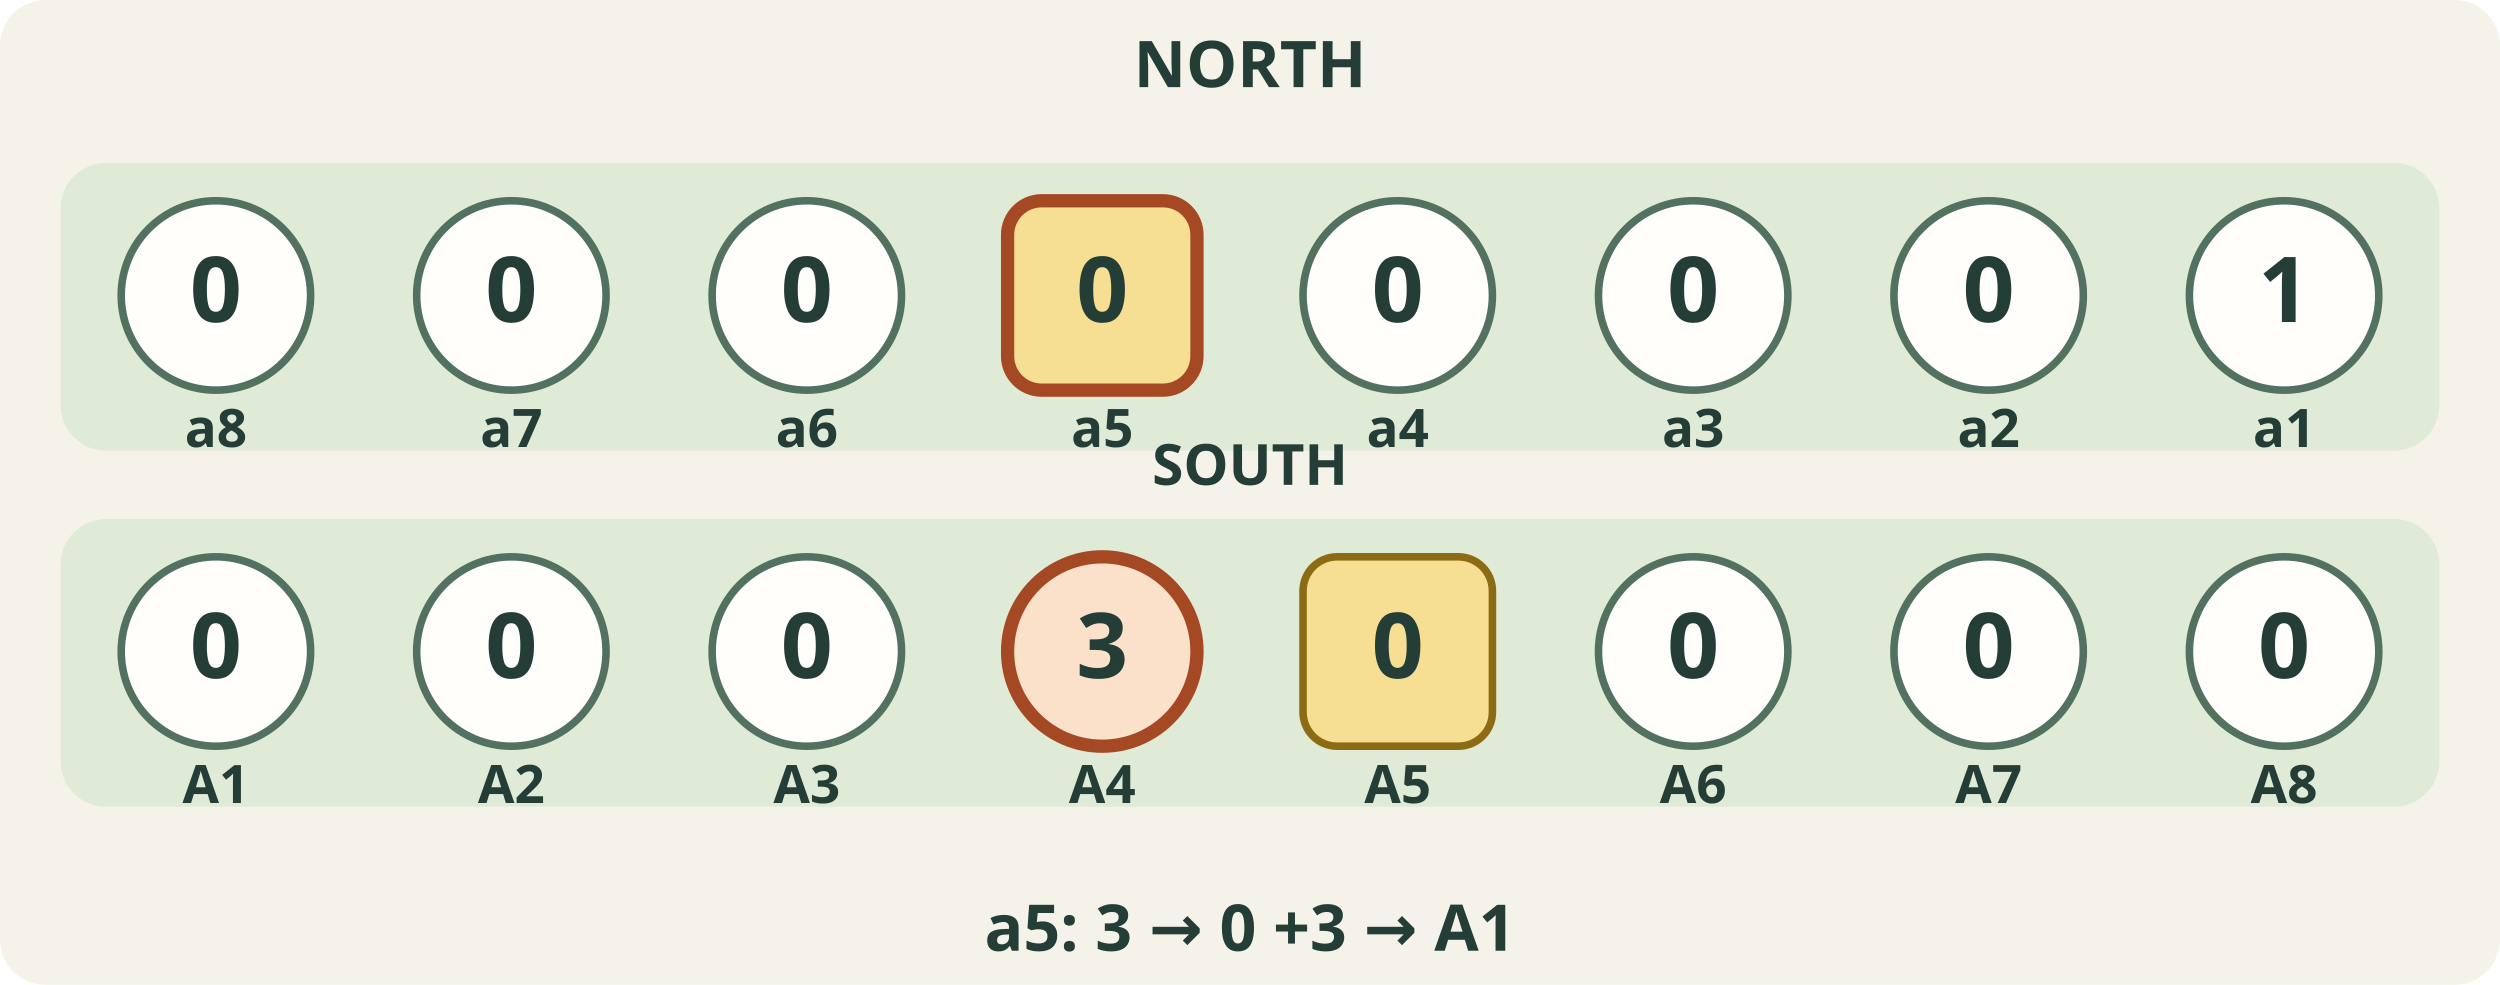
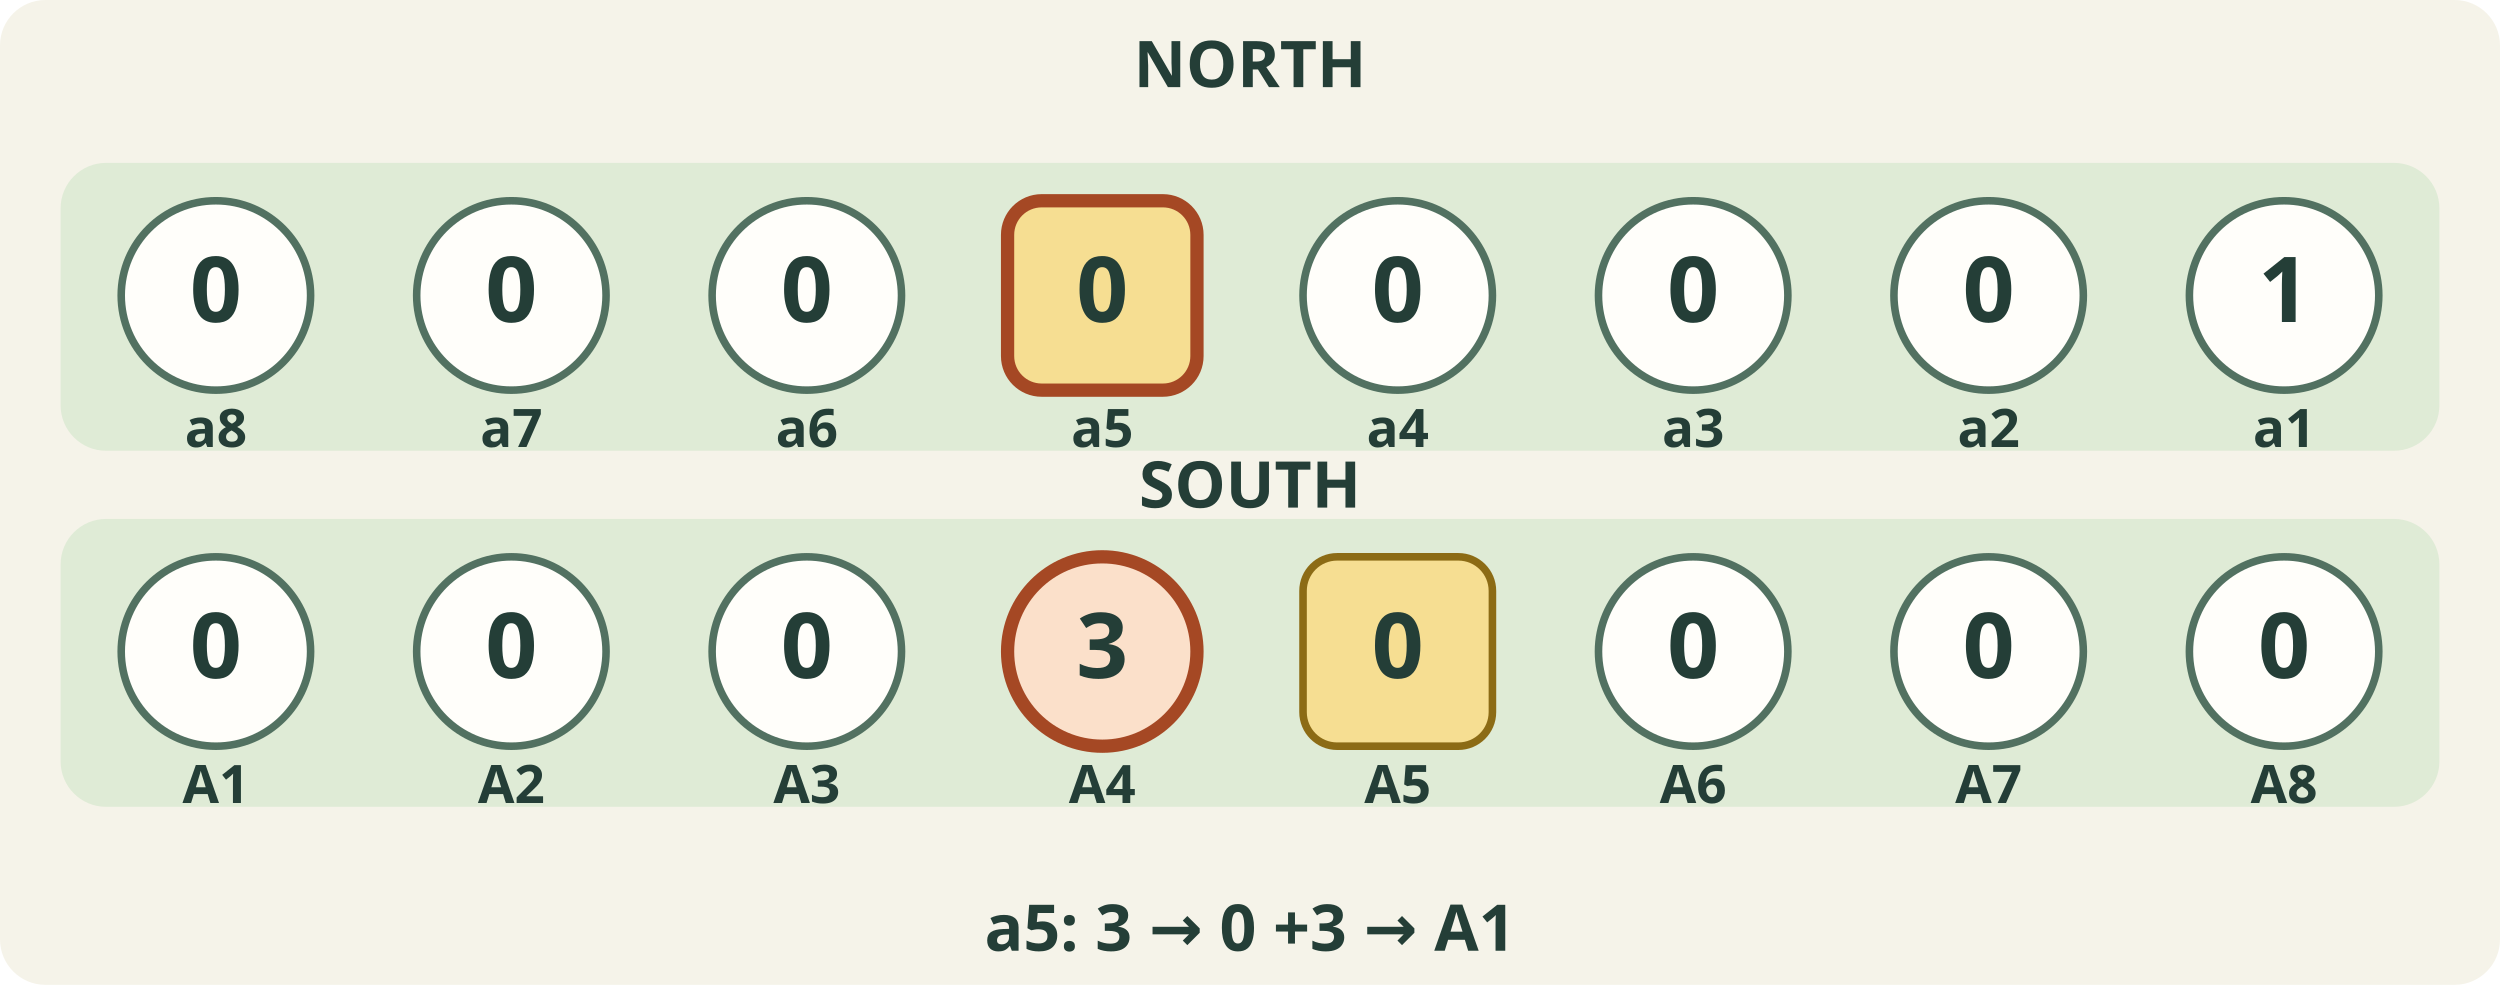
<svg xmlns="http://www.w3.org/2000/svg" width="660" height="260" viewBox="0 0 660 260" role="img" aria-labelledby="title desc">
  <defs>
    <marker id="arrow" viewBox="0 0 10 10" refX="9" refY="5" markerWidth="5" markerHeight="5" orient="auto-start-reverse">
      <path d="M 0 0 L 10 5 L 0 10 z" fill="#a54824" />
    </marker>
  </defs>
  <g font-family="system-ui, sans-serif">
    <rect width="660" height="260" rx="12" fill="#f5f3e9" />
    <rect x="16" y="43" width="628" height="76" rx="12" fill="#dfebd6" />
    <circle cx="57" cy="78" r="25" fill="#fffefa" stroke="#527161" stroke-width="2" />
    <text x="57" y="85" text-anchor="middle" font-size="24" fill="#243e37" font-weight="600">0</text>
    <text x="57" y="118" text-anchor="middle" font-size="14" fill="#243e37" font-weight="600">a8</text>
    <circle cx="135" cy="78" r="25" fill="#fffefa" stroke="#527161" stroke-width="2" />
    <text x="135" y="85" text-anchor="middle" font-size="24" fill="#243e37" font-weight="600">0</text>
    <text x="135" y="118" text-anchor="middle" font-size="14" fill="#243e37" font-weight="600">a7</text>
    <circle cx="213" cy="78" r="25" fill="#fffefa" stroke="#527161" stroke-width="2" />
    <text x="213" y="85" text-anchor="middle" font-size="24" fill="#243e37" font-weight="600">0</text>
    <text x="213" y="118" text-anchor="middle" font-size="14" fill="#243e37" font-weight="600">a6</text>
    <rect x="266" y="53" width="50" height="50" rx="9" fill="#f6de92" stroke="#a54824" stroke-width="3.5" />
    <text x="291" y="85" text-anchor="middle" font-size="24" fill="#243e37" font-weight="600">0</text>
    <text x="291" y="118" text-anchor="middle" font-size="14" fill="#243e37" font-weight="600">a5</text>
    <circle cx="369" cy="78" r="25" fill="#fffefa" stroke="#527161" stroke-width="2" />
    <text x="369" y="85" text-anchor="middle" font-size="24" fill="#243e37" font-weight="600">0</text>
    <text x="369" y="118" text-anchor="middle" font-size="14" fill="#243e37" font-weight="600">a4</text>
    <circle cx="447" cy="78" r="25" fill="#fffefa" stroke="#527161" stroke-width="2" />
    <text x="447" y="85" text-anchor="middle" font-size="24" fill="#243e37" font-weight="600">0</text>
    <text x="447" y="118" text-anchor="middle" font-size="14" fill="#243e37" font-weight="600">a3</text>
    <circle cx="525" cy="78" r="25" fill="#fffefa" stroke="#527161" stroke-width="2" />
    <text x="525" y="85" text-anchor="middle" font-size="24" fill="#243e37" font-weight="600">0</text>
    <text x="525" y="118" text-anchor="middle" font-size="14" fill="#243e37" font-weight="600">a2</text>
    <circle cx="603" cy="78" r="25" fill="#fffefa" stroke="#527161" stroke-width="2" />
    <text x="603" y="85" text-anchor="middle" font-size="24" fill="#243e37" font-weight="600">1</text>
    <text x="603" y="118" text-anchor="middle" font-size="14" fill="#243e37" font-weight="600">a1</text>
    <rect x="16" y="137" width="628" height="76" rx="12" fill="#dfebd6" />
    <circle cx="57" cy="172" r="25" fill="#fffefa" stroke="#527161" stroke-width="2" />
    <text x="57" y="179" text-anchor="middle" font-size="24" fill="#243e37" font-weight="600">0</text>
    <text x="57" y="212" text-anchor="middle" font-size="14" fill="#243e37" font-weight="600">A1</text>
    <circle cx="135" cy="172" r="25" fill="#fffefa" stroke="#527161" stroke-width="2" />
    <text x="135" y="179" text-anchor="middle" font-size="24" fill="#243e37" font-weight="600">0</text>
    <text x="135" y="212" text-anchor="middle" font-size="14" fill="#243e37" font-weight="600">A2</text>
    <circle cx="213" cy="172" r="25" fill="#fffefa" stroke="#527161" stroke-width="2" />
    <text x="213" y="179" text-anchor="middle" font-size="24" fill="#243e37" font-weight="600">0</text>
    <text x="213" y="212" text-anchor="middle" font-size="14" fill="#243e37" font-weight="600">A3</text>
    <circle cx="291" cy="172" r="25" fill="#fbe0ca" stroke="#a54824" stroke-width="3.5" />
    <text x="291" y="179" text-anchor="middle" font-size="24" fill="#243e37" font-weight="600">3</text>
    <text x="291" y="212" text-anchor="middle" font-size="14" fill="#243e37" font-weight="600">A4</text>
    <rect x="344" y="147" width="50" height="50" rx="9" fill="#f6de92" stroke="#8c6b15" stroke-width="2" />
    <text x="369" y="179" text-anchor="middle" font-size="24" fill="#243e37" font-weight="600">0</text>
    <text x="369" y="212" text-anchor="middle" font-size="14" fill="#243e37" font-weight="600">A5</text>
    <circle cx="447" cy="172" r="25" fill="#fffefa" stroke="#527161" stroke-width="2" />
    <text x="447" y="179" text-anchor="middle" font-size="24" fill="#243e37" font-weight="600">0</text>
    <text x="447" y="212" text-anchor="middle" font-size="14" fill="#243e37" font-weight="600">A6</text>
    <circle cx="525" cy="172" r="25" fill="#fffefa" stroke="#527161" stroke-width="2" />
    <text x="525" y="179" text-anchor="middle" font-size="24" fill="#243e37" font-weight="600">0</text>
    <text x="525" y="212" text-anchor="middle" font-size="14" fill="#243e37" font-weight="600">A7</text>
    <circle cx="603" cy="172" r="25" fill="#fffefa" stroke="#527161" stroke-width="2" />
    <text x="603" y="179" text-anchor="middle" font-size="24" fill="#243e37" font-weight="600">0</text>
    <text x="603" y="212" text-anchor="middle" font-size="14" fill="#243e37" font-weight="600">A8</text>
    <text x="330" y="23" text-anchor="middle" font-size="17" fill="#243e37" font-weight="600">NORTH</text>
-     <text x="330" y="128" text-anchor="middle" font-size="15" fill="#243e37" font-weight="600">SOUTH</text>
+     <text x="330" y="134" text-anchor="middle" font-size="17" fill="#243e37" font-weight="600">SOUTH</text>
    <text x="330" y="251" text-anchor="middle" font-size="17" fill="#243e37" font-weight="600">a5: 3 → 0     +3 → A1</text>
  </g>
</svg>
